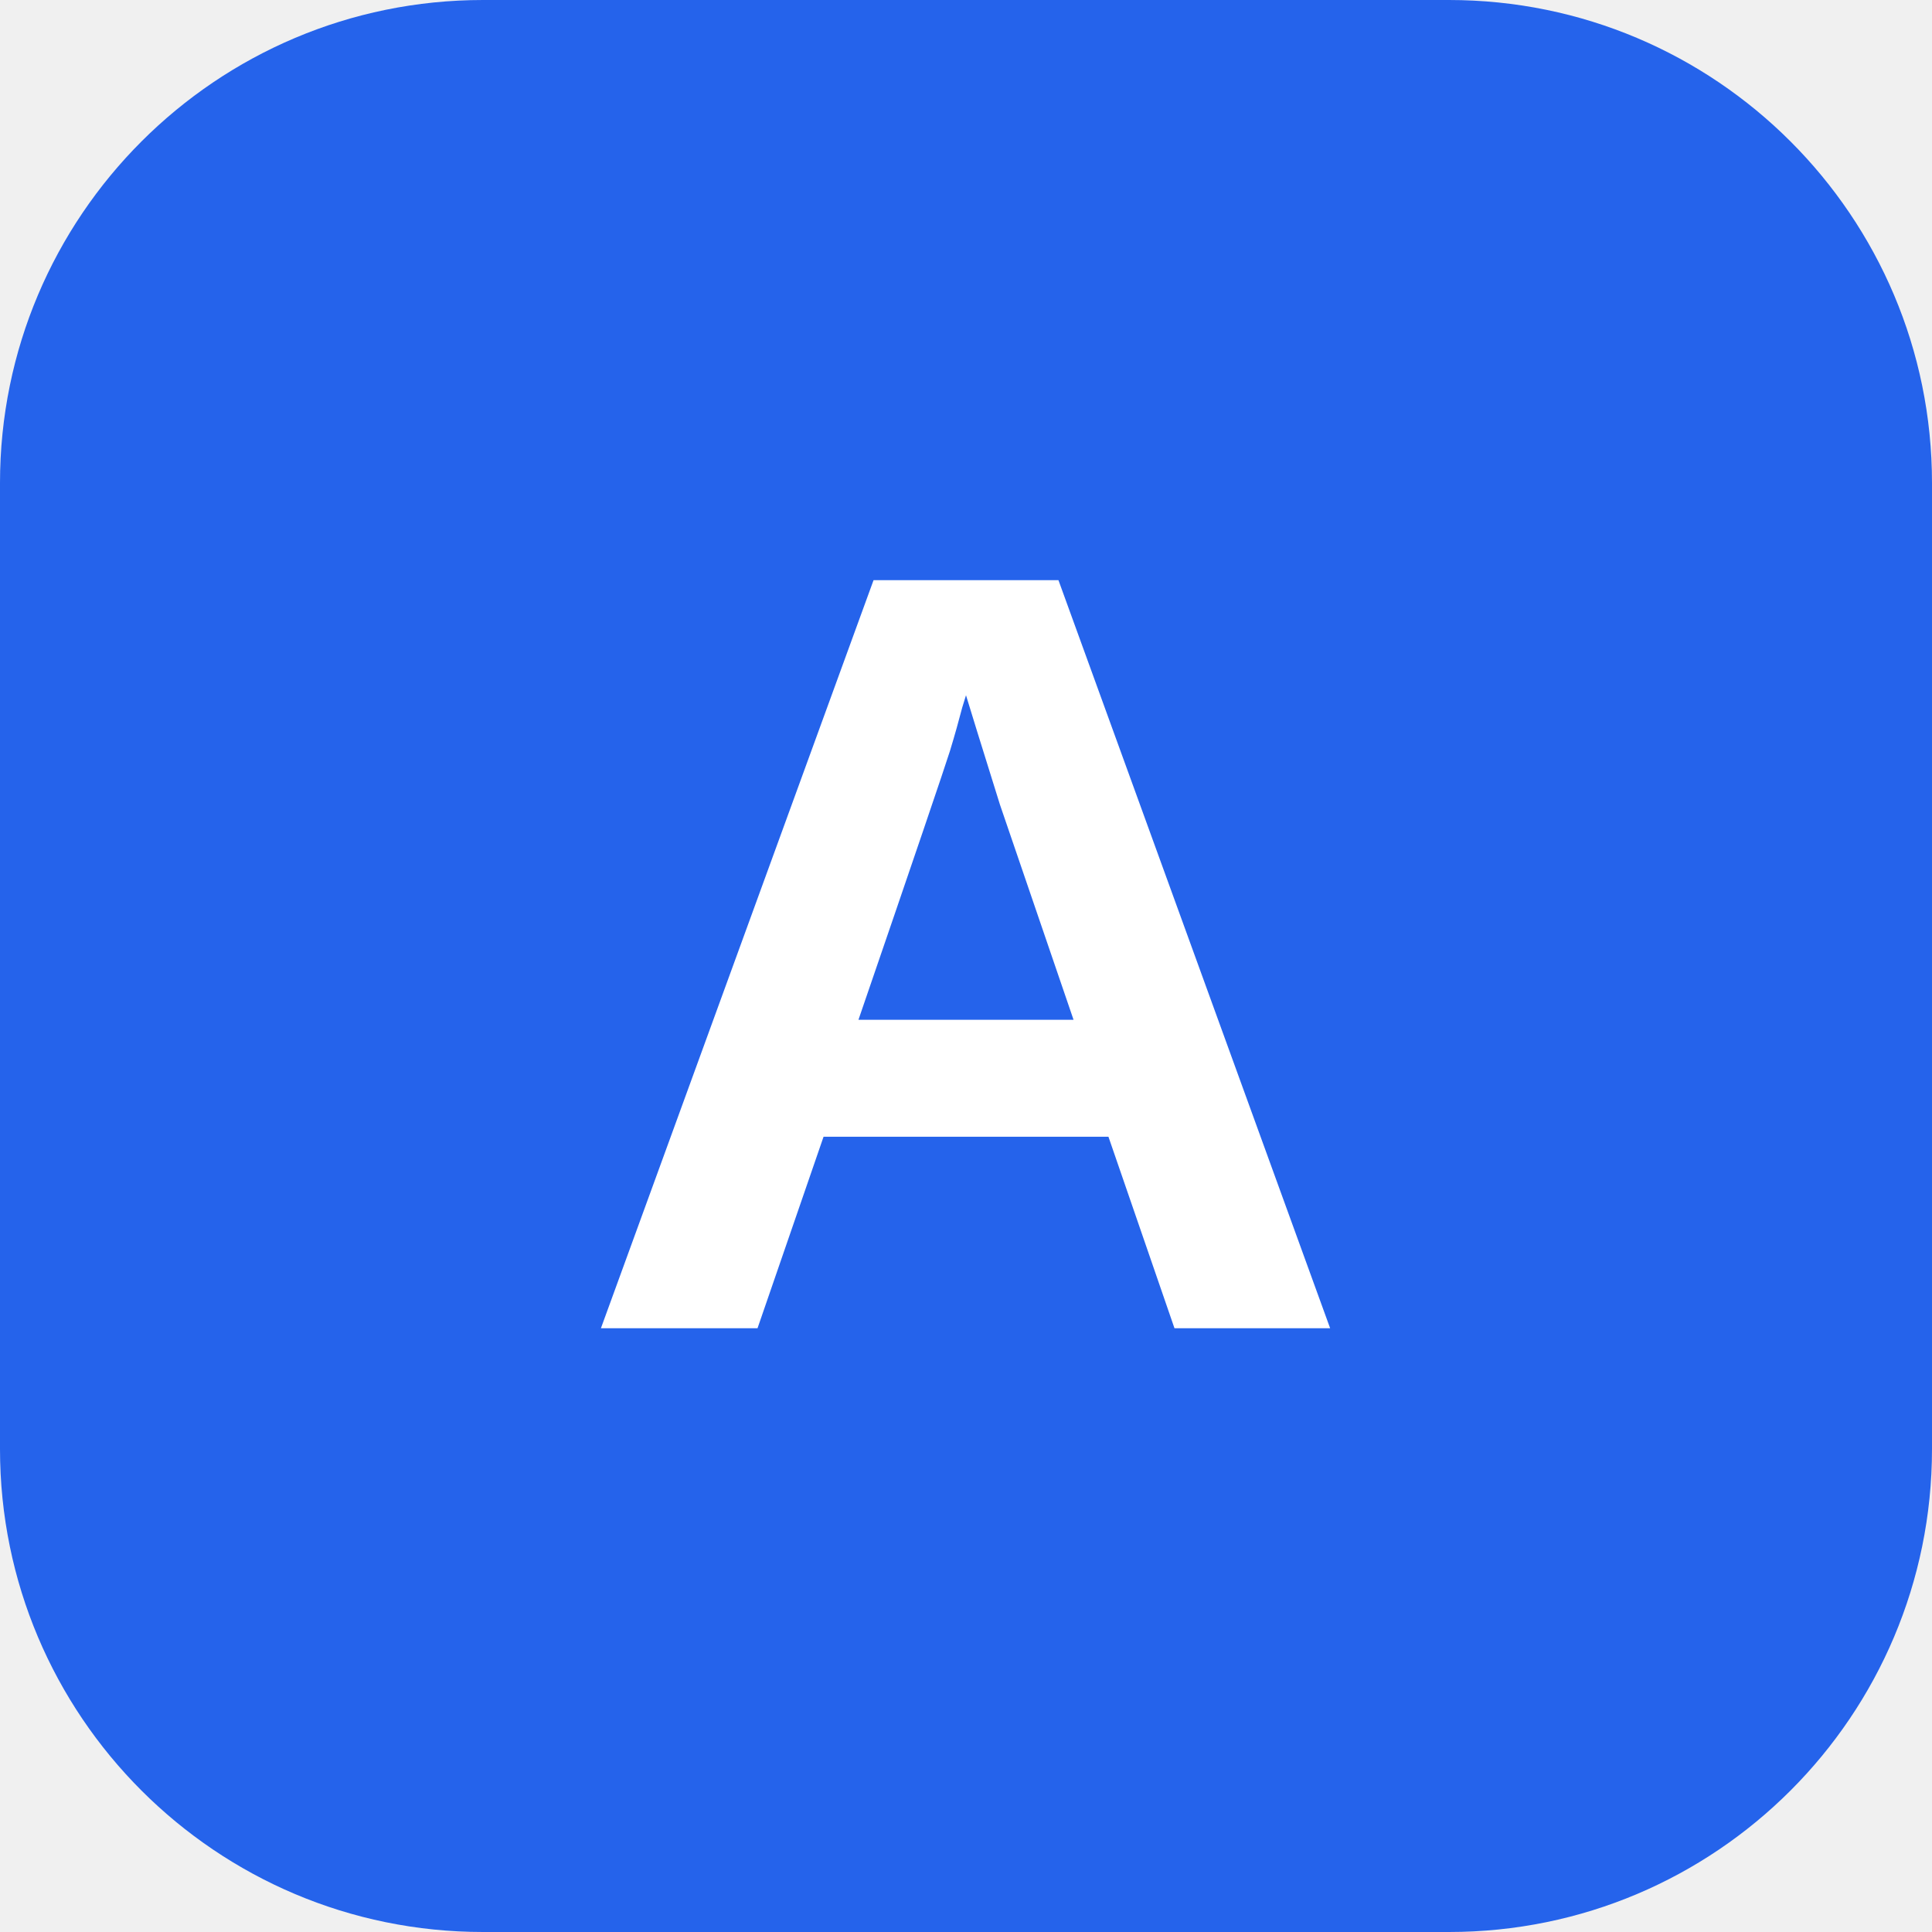
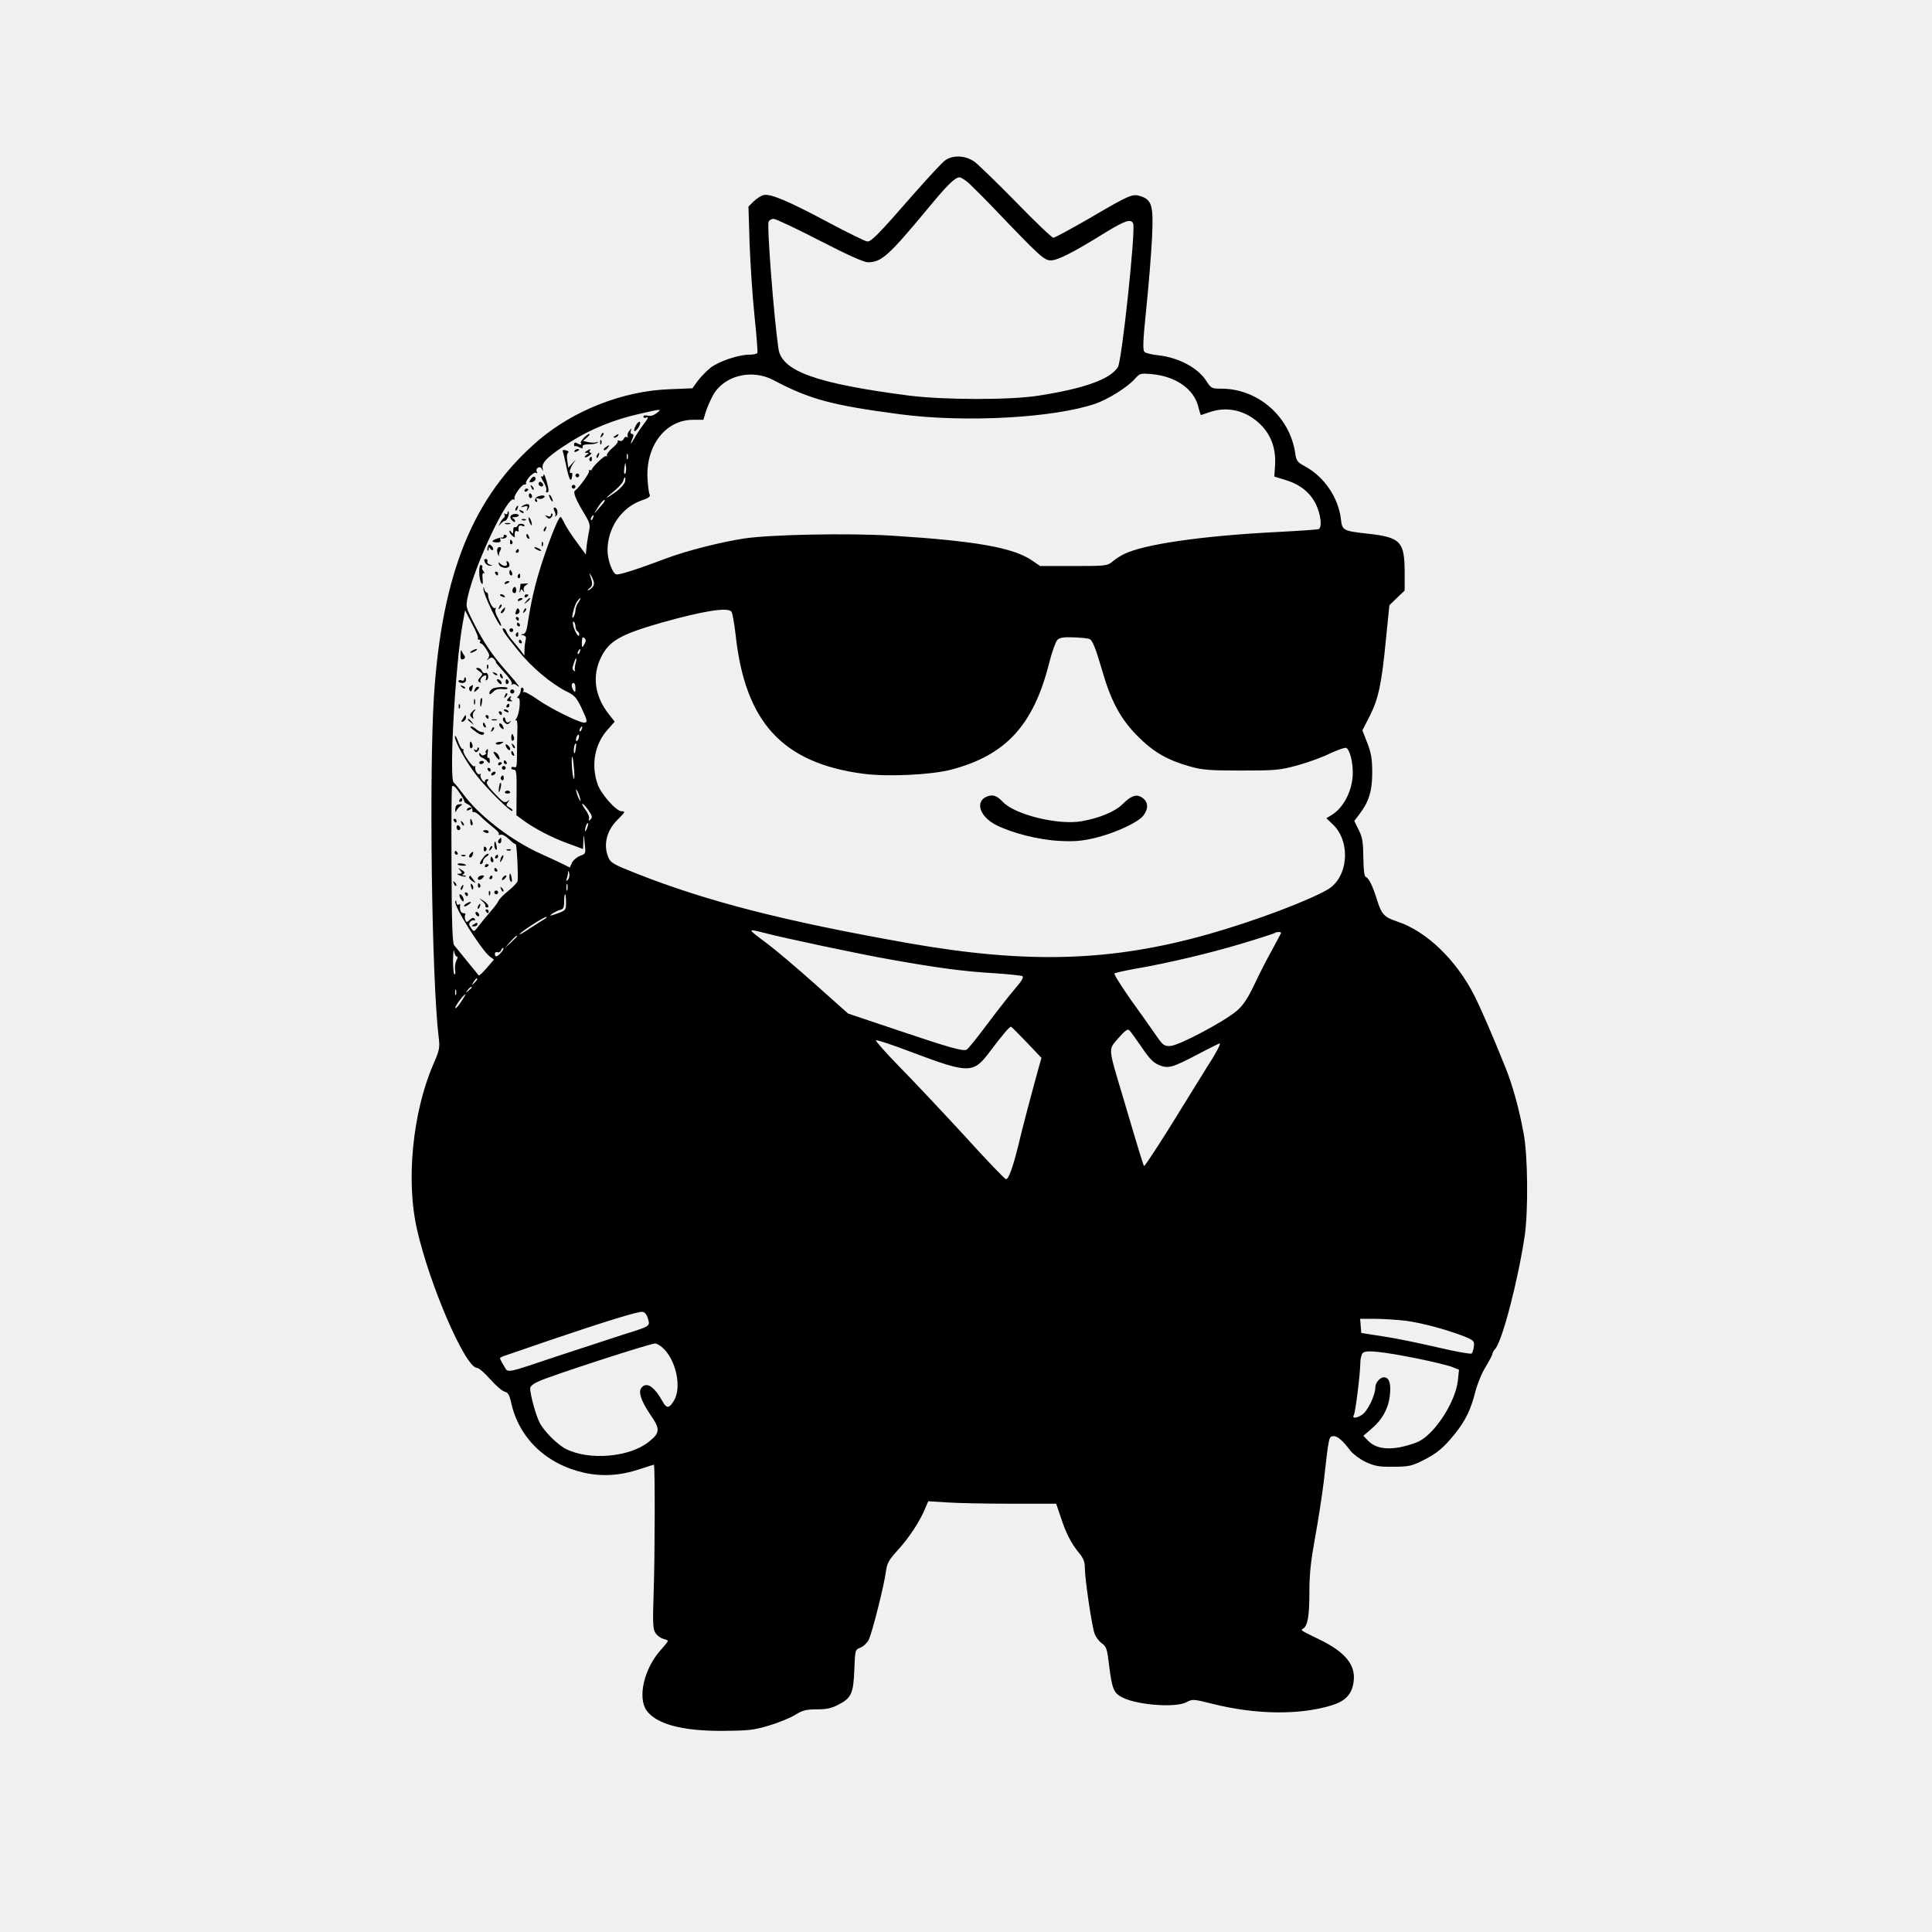
- <svg xmlns="http://www.w3.org/2000/svg" width="32" height="32" viewBox="0 0 32 32">
-   <rect width="32" height="32" rx="8" fill="#2563eb" />
-   <text x="16" y="22" font-family="Arial, sans-serif" font-size="18" font-weight="bold" fill="white" text-anchor="middle">A</text>
+ <svg xmlns="http://www.w3.org/2000/svg" version="1.0" width="1024pt" height="1024pt" viewBox="0 0 1024 1024" preserveAspectRatio="xMidYMid meet">
+   <g transform="translate(0,1024) scale(0.1,-0.1)" fill="#000000" stroke="none">
+     <path d="M5008 9389 c-15 -11 -89 -91 -165 -177 -183 -210 -224 -252 -245 -252 -10 0 -102 45 -205 100 -217 116 -311 155 -346 146 -13 -3 -36 -18 -52 -33 l-28 -28 6 -195 c4 -107 15 -280 26 -384 11 -104 18 -193 15 -197 -3 -5 -22 -9 -44 -9 -57 0 -162 -36 -205 -70 -21 -17 -51 -48 -67 -69 l-28 -39 -122 -5 c-246 -9 -507 -112 -693 -270 -346 -296 -512 -702 -555 -1357 -26 -414 -12 -1498 25 -1807 7 -57 5 -68 -30 -148 -108 -252 -144 -614 -85 -870 67 -297 257 -735 318 -735 10 0 41 -27 70 -60 29 -33 63 -62 76 -66 18 -4 26 -16 35 -58 42 -189 186 -327 388 -372 96 -21 192 -15 293 19 41 14 76 24 76 24 6 -7 5 -491 -1 -659 -6 -183 -5 -211 9 -233 9 -14 27 -27 41 -31 14 -3 25 -9 25 -11 0 -3 -16 -24 -36 -46 -90 -99 -126 -254 -77 -323 52 -72 188 -109 403 -108 137 1 165 4 245 28 50 15 112 40 138 56 41 25 59 30 116 30 50 0 78 6 111 23 72 36 83 60 88 185 4 108 5 109 32 119 16 6 35 24 44 41 18 35 82 288 92 365 6 43 15 59 66 115 58 64 115 151 143 220 l15 35 98 -6 c53 -4 206 -7 339 -7 l241 0 23 -68 c29 -88 54 -138 95 -189 27 -33 34 -50 34 -85 0 -55 36 -301 51 -345 6 -18 23 -42 38 -52 25 -18 29 -29 39 -114 16 -131 25 -152 75 -176 83 -39 280 -53 335 -23 33 17 36 17 140 -9 227 -57 459 -60 629 -8 74 23 108 58 117 123 14 89 -42 159 -180 226 -103 50 -102 49 -87 58 24 15 33 67 33 190 0 98 7 164 30 292 17 91 37 224 46 295 27 242 27 240 50 243 21 3 50 -22 93 -79 14 -17 50 -44 80 -58 48 -22 69 -26 146 -25 81 0 97 4 154 32 78 39 112 68 172 142 57 72 83 125 108 221 10 41 35 102 55 134 20 33 36 64 36 69 0 5 6 17 14 25 39 43 123 369 158 606 18 131 16 418 -6 535 -24 132 -59 260 -100 360 -67 166 -125 300 -161 372 -96 190 -255 343 -410 394 -68 23 -82 37 -105 110 -23 75 -45 121 -61 126 -8 3 -12 37 -13 103 -1 83 -5 108 -25 147 l-23 47 26 34 c51 67 69 123 69 221 0 73 -5 104 -26 158 l-26 67 40 78 c46 93 62 169 85 407 l18 178 40 39 41 39 0 103 c-1 156 -23 179 -192 198 -136 15 -139 17 -146 79 -14 113 -88 222 -188 277 -43 23 -48 29 -54 71 -29 195 -198 342 -392 342 -51 0 -54 2 -78 39 -44 71 -148 126 -256 138 -32 3 -65 11 -72 17 -11 9 -10 50 9 236 13 124 26 290 30 370 8 169 0 200 -60 220 -44 14 -55 10 -275 -119 -96 -55 -180 -101 -188 -101 -8 0 -96 84 -196 187 -100 102 -200 199 -221 215 -49 35 -116 38 -158 7z m125 -118 c18 -17 74 -72 123 -123 258 -270 278 -288 314 -288 36 0 117 41 288 147 104 64 138 75 148 48 14 -34 -60 -729 -81 -761 -41 -64 -177 -113 -420 -151 -151 -24 -500 -23 -685 0 -492 64 -676 129 -694 248 -24 165 -62 650 -52 674 3 8 15 15 26 15 12 0 122 -52 244 -115 150 -77 234 -115 256 -115 72 0 109 33 323 291 98 119 139 159 163 159 7 0 28 -13 47 -29z m-1033 -1046 c193 -102 309 -133 673 -181 343 -45 813 -19 1032 56 69 24 170 87 210 132 27 30 29 30 91 25 126 -12 222 -79 245 -172 6 -25 13 -45 14 -45 1 0 22 7 45 15 95 34 197 9 272 -66 57 -57 82 -131 76 -218 l-4 -57 56 -17 c78 -23 132 -65 164 -128 27 -56 35 -127 14 -134 -7 -2 -107 -9 -223 -15 -394 -20 -706 -65 -810 -118 -16 -8 -43 -25 -58 -38 -28 -23 -34 -24 -206 -24 l-178 0 -44 30 c-100 68 -299 103 -744 131 -229 14 -638 6 -780 -15 -124 -19 -303 -64 -415 -106 -162 -61 -251 -89 -265 -84 -20 8 -45 78 -45 127 0 118 73 226 179 264 39 13 50 21 44 33 -4 8 -9 45 -11 82 -10 175 95 312 240 313 l56 0 12 40 c7 22 24 62 38 88 57 106 206 144 322 82z m-620 -175 c-16 -12 -33 -17 -47 -13 -13 3 -23 1 -23 -6 0 -6 8 -7 17 -4 12 5 8 -5 -13 -32 -17 -22 -41 -58 -53 -80 -21 -37 -23 -34 -6 8 4 10 3 17 -5 17 -7 0 -10 7 -6 18 5 15 4 14 -9 -2 -8 -10 -12 -23 -8 -29 3 -6 1 -7 -4 -4 -6 4 -14 0 -17 -9 -4 -9 -13 -14 -22 -10 -8 3 -13 2 -10 -3 3 -4 -10 -21 -29 -36 -18 -16 -31 -33 -28 -38 3 -6 2 -7 -4 -4 -8 5 -73 -56 -77 -73 0 -3 -5 -3 -11 -2 -5 2 -7 0 -3 -4 7 -6 -52 -89 -75 -105 -11 -8 7 -51 49 -120 32 -54 34 -60 24 -105 -5 -27 -11 -63 -12 -81 l-3 -32 -47 64 c-26 35 -55 79 -65 99 -9 20 -19 36 -22 36 -10 0 -52 -102 -96 -235 -38 -116 -60 -209 -80 -342 -5 -30 -12 -43 -23 -44 -14 -1 -14 -2 1 -6 14 -4 17 -11 13 -26 -3 -12 -6 -35 -6 -52 l-1 -30 -18 25 c-11 14 -31 39 -45 55 -14 17 -29 38 -32 48 -3 9 -10 17 -15 17 -15 0 2 -26 78 -119 71 -88 173 -174 256 -216 42 -20 53 -33 78 -85 33 -70 35 -80 14 -80 -27 0 -184 78 -248 124 -35 25 -68 42 -72 38 -5 -4 -5 -2 -1 5 3 6 2 14 -4 18 -5 3 -10 -2 -10 -12 0 -11 -5 -24 -12 -31 -9 -9 -9 -12 0 -12 14 0 5 -88 -12 -109 -6 -8 -6 -12 -1 -9 6 4 9 -18 7 -60 -1 -37 -2 -96 -2 -131 0 -52 -2 -62 -15 -57 -8 3 -15 1 -15 -4 0 -6 7 -10 15 -10 12 0 14 -21 13 -120 l-1 -121 34 -25 c59 -44 154 -94 238 -124 l81 -30 2 43 c1 39 2 39 7 -13 6 -54 6 -55 -24 -66 -16 -6 -36 -22 -43 -36 l-12 -26 -38 19 c-20 10 -72 34 -114 53 -157 70 -331 204 -415 320 -21 28 -42 54 -48 58 -26 18 9 637 48 848 l12 65 37 -71 c21 -39 35 -74 31 -78 -3 -3 -1 -6 6 -6 7 0 9 -4 6 -10 -3 -5 -2 -10 3 -10 6 0 19 -14 30 -32 17 -26 18 -36 9 -48 -10 -13 -10 -13 4 -2 13 10 19 9 29 -3 7 -8 11 -15 8 -15 -2 0 17 -23 43 -52 27 -28 45 -56 42 -62 -3 -6 -3 -8 2 -4 4 4 14 3 22 -3 30 -25 9 4 -48 68 -78 88 -126 158 -179 263 -42 84 -42 84 -30 140 38 169 210 533 243 513 6 -3 7 -2 4 4 -8 12 40 79 54 75 5 -1 8 1 7 6 -5 15 41 64 53 56 8 -5 9 -3 4 6 -4 7 -2 16 6 21 9 5 17 3 22 -9 5 -12 6 -10 3 7 -6 31 32 66 149 140 107 67 224 115 358 146 125 29 128 29 97 5z m-153 -242 c-3 -7 -5 -2 -5 12 0 14 2 19 5 13 2 -7 2 -19 0 -25z m-14 -79 c-5 -5 -7 7 -4 29 5 34 6 35 9 8 2 -16 0 -32 -5 -37z m0 -41 c-3 -13 -24 -36 -46 -53 -60 -43 -70 -44 -16 -1 26 21 49 46 52 57 7 27 15 24 10 -3z m-124 -125 c-40 -47 -42 -49 -33 -33 23 40 40 60 48 60 5 0 -1 -12 -15 -27z m-46 -68 c-3 -9 -8 -14 -10 -11 -3 3 -2 9 2 15 9 16 15 13 8 -4z m1 -362 c-6 -9 -17 -19 -25 -21 -8 -2 -5 2 5 10 18 15 19 21 2 73 -4 11 1 5 11 -13 12 -24 14 -38 7 -49z m-78 -85 c-9 -12 -16 -32 -16 -43 0 -11 -5 -27 -10 -35 -16 -24 0 51 16 78 8 12 17 22 20 22 3 0 -2 -10 -10 -22z m811 -50 c5 -7 15 -62 22 -123 50 -463 248 -679 676 -736 129 -17 357 -6 464 21 291 76 438 235 521 563 15 60 35 116 44 125 12 12 32 16 83 14 37 -1 75 -5 85 -8 18 -5 33 -42 73 -179 45 -154 97 -249 184 -336 85 -86 159 -128 280 -162 65 -18 103 -21 271 -21 180 0 203 2 295 27 55 15 133 43 173 63 41 19 80 33 87 30 18 -7 35 -70 35 -132 0 -90 -47 -184 -111 -223 l-29 -18 35 -33 c96 -93 81 -280 -27 -344 -105 -61 -388 -168 -632 -237 -515 -146 -960 -159 -1591 -48 -656 116 -1064 220 -1444 370 -121 48 -135 56 -147 86 -27 65 -9 140 47 196 44 44 45 47 24 47 -29 0 -111 93 -128 145 -35 101 -15 211 53 287 l38 43 -29 37 c-77 96 -92 205 -44 303 43 88 102 122 322 185 220 62 351 83 370 58z m-827 -78 c0 -10 5 -22 10 -25 6 -3 10 -11 10 -18 0 -20 -20 7 -30 41 -5 20 -5 30 1 27 5 -4 9 -15 9 -25z m49 -91 c-13 -26 -16 -24 -15 10 1 22 4 27 13 19 9 -7 10 -16 2 -29z m-26 -44 c-3 -9 -8 -14 -10 -11 -3 3 -2 9 2 15 9 16 15 13 8 -4z m-23 -64 c-4 -16 -5 -33 -2 -37 4 -4 2 -4 -5 0 -7 4 -10 13 -8 21 3 8 7 22 10 30 9 28 14 15 5 -14z m0 -128 c0 -22 -2 -25 -10 -13 -13 20 -13 40 0 40 6 0 10 -12 10 -27z m33 -218 c-3 -9 -8 -14 -10 -11 -3 3 -2 9 2 15 9 16 15 13 8 -4z m-17 -51 c-4 -9 -9 -15 -11 -12 -3 3 -3 13 1 22 4 9 9 15 11 12 3 -3 3 -13 -1 -22z m-15 -56 c-3 -21 -6 -26 -9 -15 -3 17 3 47 11 47 2 0 1 -15 -2 -32z m-8 -108 c3 -38 1 -57 -3 -45 -8 19 -14 123 -6 114 2 -2 6 -33 9 -69z m-599 -135 c11 -16 19 -32 17 -34 -1 -2 8 -9 21 -15 13 -7 22 -20 22 -29 -1 -9 2 -14 7 -11 5 3 21 -8 36 -23 16 -16 45 -41 65 -57 21 -15 35 -32 32 -37 -3 -5 1 -6 9 -3 9 3 28 -8 45 -24 17 -17 33 -28 35 -26 6 6 15 -176 10 -197 -3 -8 -24 -31 -48 -50 -24 -19 -48 -43 -53 -54 -5 -11 -24 -36 -41 -55 -17 -19 -44 -52 -60 -73 -29 -38 -29 -38 -44 -16 -12 16 -13 24 -4 34 7 7 16 10 21 7 5 -3 6 0 2 7 -6 9 -12 8 -26 -4 -16 -15 -18 -15 -24 0 -3 9 -4 21 0 26 3 5 -2 9 -10 9 -14 0 -21 19 -17 43 1 5 -3 6 -9 2 -5 -3 -10 2 -11 12 0 11 -3 13 -6 5 -9 -23 135 -253 182 -291 l23 -17 -38 -44 c-21 -25 -40 -43 -43 -40 -2 3 -29 37 -61 75 -31 39 -62 77 -69 85 -9 11 -13 122 -14 424 -1 225 0 413 3 418 6 10 22 -6 48 -47z m630 -15 c5 -17 4 -20 -2 -10 -5 8 -13 26 -16 40 -5 17 -4 20 2 10 5 -8 13 -26 16 -40z m45 -65 c20 -29 22 -38 11 -48 -10 -9 -11 -9 -8 3 3 8 -5 30 -19 48 -13 17 -20 32 -16 32 4 0 19 -16 32 -35z m-8 -96 c-5 -13 -10 -19 -10 -12 -1 15 10 45 15 40 3 -2 0 -15 -5 -28z m-102 -273 c-9 -8 -10 -7 -5 7 3 10 7 26 7 35 1 9 4 6 6 -7 3 -13 -1 -28 -8 -35z m-2 -53 c-3 -10 -5 -4 -5 12 0 17 2 24 5 18 2 -7 2 -21 0 -30z m-7 -66 c0 -41 -1 -42 -47 -59 -39 -14 -44 -14 -28 -2 11 8 30 17 43 21 18 4 22 12 22 44 0 21 2 39 5 39 3 0 5 -19 5 -43z m-115 -89 c-11 -6 -46 -29 -79 -50 -32 -22 -55 -35 -52 -29 9 14 128 91 141 91 5 0 1 -6 -10 -12z m1164 -72 c101 -27 513 -114 656 -139 261 -47 402 -66 576 -76 69 -5 131 -11 138 -15 8 -5 -4 -26 -37 -64 -27 -31 -93 -115 -147 -187 -53 -71 -103 -134 -111 -138 -19 -11 -91 10 -379 107 l-250 84 -175 156 c-96 86 -209 181 -250 212 -113 84 -112 83 -21 60z m2741 0 c0 -2 -20 -40 -44 -84 -25 -44 -68 -127 -95 -185 -37 -78 -61 -114 -94 -143 -65 -57 -310 -187 -355 -188 -33 -1 -39 4 -80 64 -25 36 -85 121 -134 189 -48 69 -85 128 -81 132 5 3 53 14 108 24 170 29 395 82 571 135 93 28 170 53 173 56 5 5 31 6 31 0z m-4050 -19 c0 -2 -15 -16 -32 -33 l-33 -29 29 33 c28 30 36 37 36 29z m-319 -107 c6 0 5 -9 -2 -21 -6 -12 -9 -34 -7 -50 3 -15 1 -26 -4 -23 -4 3 -7 38 -7 77 1 40 4 60 6 45 2 -16 9 -28 14 -28z m234 20 c-21 -23 -32 -25 -32 -6 0 8 6 12 14 9 7 -3 16 2 19 11 4 9 9 14 12 11 3 -2 -3 -14 -13 -25z m-139 -158 c-17 -16 -18 -16 -5 5 7 12 15 20 18 17 3 -2 -3 -12 -13 -22z m-16 -26 c0 -2 -8 -10 -17 -17 -16 -13 -17 -12 -4 4 13 16 21 21 21 13z m-83 -38 c-3 -7 -5 -2 -5 12 0 14 2 19 5 13 2 -7 2 -19 0 -25z m26 -39 c-15 -23 -29 -37 -30 -32 -3 9 45 73 54 73 2 0 -9 -19 -24 -41z m3000 -215 l77 -81 -14 -49 c-41 -149 -87 -322 -109 -416 -29 -117 -51 -178 -65 -178 -6 0 -104 102 -218 228 -115 125 -269 289 -343 364 -74 76 -132 141 -128 144 3 4 84 -23 179 -59 316 -119 336 -119 425 0 68 90 105 134 112 131 4 -2 41 -39 84 -84z m607 -23 c42 -62 63 -84 93 -96 50 -20 70 -14 204 56 62 33 115 59 118 59 7 0 -21 -55 -61 -115 -17 -27 -76 -122 -130 -210 -100 -164 -204 -325 -210 -325 -3 0 -20 54 -112 365 -80 269 -79 249 -25 312 32 37 49 50 57 44 7 -6 36 -46 66 -90z m-2616 -1439 c12 -42 15 -40 -132 -86 -65 -21 -218 -71 -342 -112 -291 -97 -265 -93 -289 -53 -12 19 -21 37 -21 40 0 3 15 11 33 16 17 6 120 41 227 78 294 100 473 155 495 152 12 -1 23 -14 29 -35z m4014 -12 c87 -11 220 -47 312 -83 51 -21 55 -25 52 -52 -2 -17 -7 -34 -12 -39 -4 -4 -85 10 -182 33 -95 22 -225 49 -288 58 l-115 18 -3 38 -3 37 78 0 c43 0 115 -5 161 -10z m-3934 -145 c69 -64 100 -208 59 -277 -25 -43 -40 -45 -60 -8 -45 81 -85 108 -113 75 -18 -22 -3 -69 47 -143 53 -76 52 -96 -7 -143 -102 -83 -317 -101 -440 -39 -47 24 -117 94 -141 142 -19 37 -49 146 -49 180 0 11 18 25 48 38 70 31 580 197 613 199 9 1 28 -10 43 -24z m4001 -56 c83 -17 165 -37 184 -45 l34 -14 -6 -57 c-12 -111 -118 -278 -207 -323 -20 -10 -66 -24 -101 -31 -77 -14 -133 -2 -169 36 l-24 25 42 36 c60 51 93 112 99 184 6 61 -5 90 -33 90 -19 0 -44 -29 -44 -50 0 -45 -42 -132 -73 -150 -30 -19 -53 -18 -41 1 8 13 34 222 34 275 0 22 6 46 13 53 16 17 102 8 292 -30z" />
+     <path d="M3370 7985 c-18 -34 -7 -42 14 -11 8 14 12 27 7 30 -4 3 -14 -6 -21 -19z" />
+     <path d="M3186 7933 c-6 -14 -5 -15 5 -6 7 7 10 15 7 18 -3 3 -9 -2 -12 -12z" />
+     <path d="M3094 7919 c-10 -12 -18 -23 -16 -25 7 -12 0 -14 -16 -5 -14 8 -19 6 -19 -5 0 -7 2 -12 5 -9 3 2 13 0 23 -6 15 -7 19 -7 17 3 -2 9 9 13 34 13 20 0 40 4 45 9 4 5 3 6 -3 3 -7 -4 -26 -4 -43 -1 l-31 7 21 18 c12 11 18 19 12 19 -5 0 -18 -9 -29 -21z" />
+     <path d="M3260 7930 c-9 -6 -10 -10 -3 -10 6 0 15 5 18 10 8 12 4 12 -15 0z" />
+     <path d="M3181 7894 c0 -11 3 -14 6 -6 3 7 2 16 -1 19 -3 4 -6 -2 -5 -13z" />
+     <path d="M3210 7870 c-8 -5 -12 -12 -9 -15 4 -3 12 1 19 10 14 17 11 19 -10 5z" />
+     <path d="M2983 7847 c3 -7 10 -39 17 -72 16 -77 26 -96 32 -62 3 15 1 24 -3 21 -15 -9 -10 20 7 46 l16 25 -20 -22 -20 -22 -5 37 c-4 21 -2 39 4 43 6 3 1 9 -11 12 -14 4 -20 2 -17 -6z" />
+     <path d="M3045 7850 c-3 -6 1 -7 9 -4 18 7 21 14 7 14 -6 0 -13 -4 -16 -10z" />
+     <path d="M3110 7850 c-13 -9 -13 -10 0 -10 13 0 13 -1 0 -10 -8 -5 -12 -11 -10 -14 3 -2 14 2 24 10 11 8 14 14 7 14 -7 0 -9 5 -6 10 8 12 4 12 -15 0z" />
+     <path d="M3165 7829 c-4 -6 -5 -12 -2 -15 2 -3 7 2 10 11 7 17 1 20 -8 4z" />
+     <path d="M3125 7811 c-3 -5 -2 -12 3 -15 5 -3 9 1 9 9 0 17 -3 19 -12 6z" />
+     <path d="M2881 7722 c-1 -7 -6 -10 -11 -7 -6 3 -1 -10 11 -29 11 -19 18 -40 14 -46 -3 -5 -1 -10 5 -10 8 0 9 11 4 33 -9 41 -23 76 -23 59z" />
+     <path d="M3050 7720 c0 -5 5 -10 10 -10 6 0 10 5 10 10 0 6 -4 10 -10 10 -5 0 -10 -4 -10 -10z" />
+     <path d="M2813 7700 c-10 -15 -9 -18 4 -16 19 3 29 21 16 29 -5 3 -14 -3 -20 -13z" />
+     <path d="M2856 7682 c-3 -6 -1 -14 5 -17 15 -10 25 3 12 16 -7 7 -13 7 -17 1z" />
+     <path d="M2816 7657 c3 -10 9 -15 12 -12 3 3 0 11 -7 18 -10 9 -11 8 -5 -6z" />
+     <path d="M3030 7660 c0 -5 5 -10 10 -10 6 0 10 5 10 10 0 6 -4 10 -10 10 -5 0 -10 -4 -10 -10z" />
+     <path d="M2780 7639 c0 -5 5 -7 10 -4 6 3 10 8 10 11 0 2 -4 4 -10 4 -5 0 -10 -5 -10 -11z" />
+     <path d="M2803 7615 c0 -8 4 -15 9 -15 4 0 8 4 8 9 0 6 -4 12 -8 15 -5 3 -9 -1 -9 -9z" />
+     <path d="M2852 7609 c-19 -7 -23 -29 -6 -29 3 0 2 5 -2 12 -5 7 -2 9 8 6 8 -4 21 -3 27 2 20 12 -1 19 -27 9z" />
+     <path d="M2910 7615 c0 -5 5 -17 10 -25 5 -8 10 -10 10 -5 0 6 -5 17 -10 25 -5 8 -10 11 -10 5z" />
+     <path d="M2770 7559 c-12 -8 -10 -9 7 -4 19 5 22 3 17 -12 -5 -14 -4 -15 4 -3 19 25 0 38 -28 19z" />
+     <path d="M2735 7549 c-4 -6 -5 -12 -2 -15 2 -3 7 2 10 11 7 17 1 20 -8 4z" />
+     <path d="M2939 7531 c6 -10 7 -22 3 -27 -4 -5 -1 -4 6 2 13 11 6 44 -9 44 -6 0 -6 -8 0 -19z" />
+     <path d="M2757 7529 c7 -7 15 -10 18 -7 3 3 -2 9 -12 12 -14 6 -15 5 -6 -5z" />
+     <path d="M2690 7521 c0 -7 -5 -9 -12 -5 -6 4 -8 3 -4 -4 3 -6 2 -13 -4 -17 -5 -3 -15 -16 -20 -28 -10 -20 -10 -20 3 -4 8 9 19 17 24 17 11 0 26 41 18 49 -3 2 -5 -1 -5 -8z" />
+     <path d="M2706 7504 c-3 -7 2 -18 10 -24 9 -8 14 -9 14 -2 0 6 -6 13 -12 15 -7 3 -3 6 10 6 27 1 30 17 2 17 -11 0 -22 -6 -24 -12z" />
+     <path d="M2920 7511 c0 -8 -7 -11 -17 -6 -15 5 -16 4 -5 -6 9 -10 15 -10 24 -1 6 6 9 15 5 19 -4 3 -7 1 -7 -6z" />
+     <path d="M2801 7495 c1 -19 18 -51 18 -35 0 8 -4 22 -9 30 -5 8 -9 11 -9 5z" />
+     <path d="M2768 7483 c7 -3 16 -2 19 1 4 3 -2 6 -13 5 -11 0 -14 -3 -6 -6z" />
+     <path d="M2678 7463 c6 -2 18 -2 25 0 6 3 1 5 -13 5 -14 0 -19 -2 -12 -5z" />
+     <path d="M2744 7455 c-4 -8 -10 -12 -15 -9 -5 3 -9 -5 -9 -18 0 -18 -2 -20 -10 -8 -5 8 -10 10 -10 4 0 -6 7 -17 16 -24 8 -8 14 -9 13 -4 -4 21 2 35 11 29 6 -4 10 -3 9 2 -4 22 2 32 16 27 8 -4 15 -4 15 -1 0 13 -31 15 -36 2z" />
+     <path d="M2885 7439 c-4 -6 -5 -12 -2 -15 2 -3 7 2 10 11 7 17 1 20 -8 4z" />
+     <path d="M2670 7401 c0 -6 -3 -11 -7 -10 -13 2 -53 -13 -53 -20 0 -3 11 -6 24 -6 16 0 22 4 18 14 -3 8 -1 12 4 8 6 -3 16 -2 23 2 9 6 10 11 2 15 -6 4 -11 2 -11 -3z" />
+     <path d="M2790 7401 c0 -6 4 -13 10 -16 6 -3 7 1 4 9 -7 18 -14 21 -14 7z" />
+     <path d="M2703 7365 c0 -8 4 -12 9 -9 5 3 6 10 3 15 -9 13 -12 11 -12 -6z" />
+     <path d="M2871 7354 c0 -11 3 -14 6 -6 3 7 2 16 -1 19 -3 4 -6 -2 -5 -13z" />
+     <path d="M2586 7343 c-4 -9 -4 -18 -1 -21 3 -3 5 1 5 9 0 12 2 12 9 0 5 -7 11 -9 14 -5 3 5 -1 14 -8 21 -10 10 -15 9 -19 -4z" />
+     <path d="M2635 7320 c1 -11 4 -22 8 -25 4 -3 5 -2 2 1 -2 4 0 15 6 25 7 14 6 19 -4 19 -8 0 -13 -9 -12 -20z" />
+     <path d="M2840 7330 c8 -5 20 -10 25 -10 6 0 3 5 -5 10 -8 5 -19 10 -25 10 -5 0 -3 -5 5 -10z" />
+     <path d="M2735 7320 c-3 -5 -1 -10 4 -10 6 0 11 5 11 10 0 6 -2 10 -4 10 -3 0 -8 -4 -11 -10z" />
+     <path d="M2571 7258 c5 -10 17 -17 27 -17 15 1 15 2 -1 6 -10 3 -16 10 -14 17 3 7 -1 13 -8 13 -10 0 -11 -5 -4 -19z" />
+     <path d="M2686 7256 c7 -19 -17 -21 -35 -3 -10 10 -11 9 -6 -5 9 -22 55 -24 55 -4 0 8 -4 18 -10 21 -6 3 -7 -1 -4 -9z" />
+     <path d="M2540 7208 c0 -24 5 -50 11 -58 8 -11 9 -6 7 22 -3 23 0 34 7 30 5 -3 4 1 -2 10 -7 8 -10 17 -7 20 3 3 1 9 -5 13 -7 4 -11 -9 -11 -37z" />
+     <path d="M2700 7205 c0 -8 4 -15 10 -15 5 0 7 7 4 15 -4 8 -8 15 -10 15 -2 0 -4 -7 -4 -15z" />
+     <path d="M2625 7200 c3 -5 8 -10 11 -10 2 0 4 5 4 10 0 6 -5 10 -11 10 -5 0 -7 -4 -4 -10z" />
+     <path d="M2745 7191 c-3 -5 -2 -12 3 -15 5 -3 9 1 9 9 0 17 -3 19 -12 6z" />
+     <path d="M2675 7150 c-3 -6 1 -7 9 -4 18 7 21 14 7 14 -6 0 -13 -4 -16 -10z" />
+     <path d="M2759 7145 c0 0 -2 -13 -4 -30 -2 -16 -1 -21 2 -11 4 15 7 16 15 5 8 -11 9 -10 4 3 -3 11 2 21 12 27 15 9 14 10 -5 8 -13 -1 -23 -1 -24 -2z" />
+     <path d="M2562 7120 c-2 -26 85 -207 94 -197 3 2 -5 21 -16 40 -12 20 -18 42 -14 48 4 7 3 9 -3 6 -11 -7 -36 43 -36 69 0 8 -4 14 -8 14 -4 0 -10 8 -12 18 -3 12 -5 12 -5 2z" />
+     <path d="M2717 7116 c-3 -8 0 -16 6 -19 7 -3 13 3 13 14 0 22 -12 25 -19 5z" />
+     <path d="M2650 7086 c0 -2 7 -7 16 -10 8 -3 12 -2 9 4 -6 10 -25 14 -25 6z" />
+     <path d="M2780 7079 c0 -5 5 -7 10 -4 6 3 10 8 10 11 0 2 -4 4 -10 4 -5 0 -10 -5 -10 -11z" />
+     <path d="M2745 7060 c-3 -6 1 -7 9 -4 18 7 21 14 7 14 -6 0 -13 -4 -16 -10z" />
+     <path d="M2789 7053 c-13 -16 -12 -17 4 -4 16 13 21 21 13 21 -2 0 -10 -8 -17 -17z" />
+     <path d="M2646 7023 c-6 -14 -5 -15 5 -6 7 7 10 15 7 18 -3 3 -9 -2 -12 -12z" />
+     <path d="M2660 7005 c-7 -9 -8 -15 -2 -15 5 0 12 7 16 15 3 8 4 15 2 15 -2 0 -9 -7 -16 -15z" />
+     <path d="M2736 7004 c-8 -20 -4 -25 11 -16 7 4 9 13 4 21 -6 10 -10 9 -15 -5z" />
+     <path d="M2776 7003 c-6 -14 -5 -15 5 -6 7 7 10 15 7 18 -3 3 -9 -2 -12 -12z" />
+     <path d="M2735 6960 c3 -5 8 -10 11 -10 2 0 4 5 4 10 0 6 -5 10 -11 10 -5 0 -7 -4 -4 -10z" />
+     <path d="M2740 6930 c0 -5 5 -10 11 -10 5 0 7 5 4 10 -3 6 -8 10 -11 10 -2 0 -4 -4 -4 -10z" />
+     <path d="M2700 6900 c0 -5 5 -10 10 -10 6 0 10 5 10 10 0 6 -4 10 -10 10 -5 0 -10 -4 -10 -10z" />
+     <path d="M2735 6881 c-3 -5 -2 -12 3 -15 5 -3 9 1 9 9 0 17 -3 19 -12 6z" />
+     <path d="M2750 6840 c0 -5 5 -10 11 -10 5 0 7 5 4 10 -3 6 -8 10 -11 10 -2 0 -4 -4 -4 -10z" />
+     <path d="M2441 6773 c-1 -25 2 -31 14 -27 10 4 12 10 7 18 -5 6 -12 18 -15 26 -3 8 -6 1 -6 -17z" />
+     <path d="M2500 6790 c-8 -5 -10 -10 -5 -10 6 0 17 5 25 10 8 5 11 10 5 10 -5 0 -17 -5 -25 -10z" />
+     <path d="M2581 6704 c0 -11 3 -14 6 -6 3 7 2 16 -1 19 -3 4 -6 -2 -5 -13z" />
+     <path d="M2538 6684 c22 -15 22 -17 7 -34 -13 -14 -14 -20 -3 -26 7 -4 10 -4 6 1 -9 9 9 35 24 35 6 0 7 -7 4 -16 -3 -8 -2 -12 3 -9 15 8 9 44 -6 38 -7 -3 -16 2 -19 11 -3 9 -13 16 -22 16 -12 0 -11 -4 6 -16z" />
+     <path d="M2617 6669 c7 -7 15 -10 18 -7 3 3 -2 9 -12 12 -14 6 -15 5 -6 -5z" />
+     <path d="M2650 6661 c0 -6 4 -13 10 -16 6 -3 7 1 4 9 -7 18 -14 21 -14 7z" />
+     <path d="M2460 6639 c0 -6 -7 -9 -15 -5 -8 3 -15 1 -15 -4 0 -6 9 -10 20 -10 11 0 20 7 20 15 0 8 -2 15 -5 15 -3 0 -5 -5 -5 -11z" />
+     <path d="M2640 6625 c7 -9 15 -13 17 -11 7 7 -7 26 -19 26 -6 0 -6 -6 2 -15z" />
+     <path d="M2680 6624 c0 -8 5 -12 10 -9 6 4 8 11 5 16 -9 14 -15 11 -15 -7z" />
+     <path d="M2447 6599 c7 -7 15 -10 18 -7 3 3 -2 9 -12 12 -14 6 -15 5 -6 -5z" />
+     <path d="M2493 6602 c-7 -4 -9 -13 -4 -21 6 -9 10 -7 14 8 3 12 4 21 4 21 -1 0 -7 -4 -14 -8z" />
+     <path d="M2516 6584 c-5 -14 -4 -15 9 -4 17 14 19 20 6 20 -5 0 -12 -7 -15 -16z" />
+     <path d="M2618 6593 c-9 -2 -19 -11 -22 -19 -7 -18 2 -18 21 2 10 10 27 14 45 12 15 -3 28 -1 28 4 0 8 -42 9 -72 1z" />
+     <path d="M2706 6581 c-4 -5 -2 -12 3 -15 5 -4 12 -2 15 3 4 5 2 12 -3 15 -5 4 -12 2 -15 -3z" />
+     <path d="M2676 6553 c-6 -14 -5 -15 5 -6 7 7 10 15 7 18 -3 3 -9 -2 -12 -12z" />
+     <path d="M2692 6537 c-8 -10 -6 -13 11 -14 12 0 16 1 9 4 -6 3 -10 9 -6 14 8 14 -2 11 -14 -4z" />
+     <path d="M2512 6520 c0 -14 2 -19 5 -12 2 6 2 18 0 25 -3 6 -5 1 -5 -13z" />
+     <path d="M2549 6538 c-5 -9 -5 -48 -1 -43 6 6 11 45 5 45 -2 0 -4 -1 -4 -2z" />
+     <path d="M2431 6494 c0 -11 3 -14 6 -6 3 7 2 16 -1 19 -3 4 -6 -2 -5 -13z" />
+     <path d="M2685 6500 c-3 -5 -1 -10 4 -10 6 0 11 5 11 10 0 6 -2 10 -4 10 -3 0 -8 -4 -11 -10z" />
+     <path d="M2500 6465 c-11 -13 -11 -18 0 -28 10 -10 12 -9 7 4 -3 9 0 22 6 28 6 6 8 11 5 11 -3 0 -11 -7 -18 -15z" />
+     <path d="M2670 6476 c0 -2 7 -7 16 -10 8 -3 12 -2 9 4 -6 10 -25 14 -25 6z" />
+     <path d="M2645 6460 c3 -5 8 -10 11 -10 2 0 4 5 4 10 0 6 -5 10 -11 10 -5 0 -7 -4 -4 -10z" />
+     <path d="M2453 6430 c-11 -16 -10 -18 2 -14 8 4 15 12 15 20 0 19 -3 18 -17 -6z" />
+     <path d="M2575 6440 c3 -5 8 -10 11 -10 2 0 4 5 4 10 0 6 -5 10 -11 10 -5 0 -7 -4 -4 -10z" />
+     <path d="M2667 6434 c-4 -7 0 -17 9 -25 12 -10 17 -10 27 2 7 8 8 11 3 7 -16 -12 -24 -9 -28 10 -2 11 -6 13 -11 6z" />
+     <path d="M2480 6426 c0 -2 8 -10 18 -17 15 -13 16 -12 3 4 -13 16 -21 21 -21 13z" />
+     <path d="M2608 6423 c6 -2 18 -2 25 0 6 3 1 5 -13 5 -14 0 -19 -2 -12 -5z" />
+     <path d="M2560 6401 c0 -6 4 -13 10 -16 6 -3 7 1 4 9 -7 18 -14 21 -14 7z" />
+     <path d="M2647 6404 c-3 -5 1 -15 9 -22 16 -14 18 -5 5 17 -5 7 -11 9 -14 5z" />
+     <path d="M2505 6374 c36 -28 53 -35 60 -24 3 5 -1 10 -10 10 -9 0 -23 7 -31 15 -9 8 -21 15 -27 15 -7 0 -3 -8 8 -16z" />
+     <path d="M2606 6373 c-6 -14 -5 -15 5 -6 7 7 10 15 7 18 -3 3 -9 -2 -12 -12z" />
+     <path d="M2411 6336 c-1 -26 60 -136 114 -205 55 -71 182 -197 191 -189 3 4 -4 12 -16 18 -18 10 -19 14 -8 28 11 15 11 15 -3 5 -13 -11 -24 -5 -67 41 -38 40 -48 56 -39 65 8 8 8 11 -1 11 -7 0 -12 -5 -12 -12 0 -6 -6 -3 -14 7 -8 11 -12 24 -9 29 4 5 1 6 -4 3 -11 -7 -28 20 -24 38 2 6 -1 7 -4 3 -9 -9 -66 73 -59 84 3 4 1 8 -5 8 -5 0 -16 19 -24 43 -9 23 -16 33 -16 23z" />
+     <path d="M2710 6329 c0 -11 4 -18 10 -14 5 3 7 12 3 20 -7 21 -13 19 -13 -6z" />
+     <path d="M2490 6289 c0 -11 4 -18 10 -14 5 3 7 12 3 20 -7 21 -13 19 -13 -6z" />
+     <path d="M2629 6297 c5 -5 17 -5 28 2 16 9 15 10 -9 9 -16 -2 -24 -6 -19 -11z" />
+     <path d="M2680 6293 c0 -15 18 -35 23 -27 3 5 -1 15 -9 22 -8 7 -14 9 -14 5z" />
+     <path d="M2716 6287 c3 -10 9 -15 12 -12 3 3 0 11 -7 18 -10 9 -11 8 -5 -6z" />
+     <path d="M2530 6271 c0 -7 -5 -9 -12 -5 -7 5 -8 3 -3 -5 5 -9 10 -10 18 -2 6 6 8 14 4 18 -4 3 -7 1 -7 -6z" />
+     <path d="M2575 6260 c-3 -5 -3 -10 2 -10 4 0 1 -4 -7 -10 -9 -6 -17 -5 -22 3 -6 9 -8 9 -8 -1 0 -7 8 -16 18 -19 9 -4 22 -13 27 -21 9 -11 11 -9 11 7 0 11 -4 17 -8 14 -5 -2 -7 7 -4 21 5 27 2 33 -9 16z" />
+     <path d="M2626 6234 c18 -26 28 -27 18 -1 -3 8 -12 18 -20 21 -11 4 -11 0 2 -20z" />
+     <path d="M2710 6251 c0 -6 4 -13 10 -16 6 -3 7 1 4 9 -7 18 -14 21 -14 7z" />
+     <path d="M2540 6198 c0 -4 4 -8 9 -8 6 0 12 4 15 8 3 5 -1 9 -9 9 -8 0 -15 -4 -15 -9z" />
+     <path d="M2670 6200 c0 -5 5 -10 11 -10 5 0 7 5 4 10 -3 6 -8 10 -11 10 -2 0 -4 -4 -4 -10z" />
+     <path d="M2640 6189 c0 -5 5 -7 10 -4 6 3 10 8 10 11 0 2 -4 4 -10 4 -5 0 -10 -5 -10 -11z" />
+     <path d="M2660 6170 c0 -5 5 -10 10 -10 6 0 10 5 10 10 0 6 -4 10 -10 10 -5 0 -10 -4 -10 -10z" />
+     <path d="M2585 6160 c3 -5 8 -10 11 -10 2 0 4 5 4 10 0 6 -5 10 -11 10 -5 0 -7 -4 -4 -10z" />
+     <path d="M2605 6140 c-3 -5 -2 -10 4 -10 5 0 13 5 16 10 3 6 2 10 -4 10 -5 0 -13 -4 -16 -10z" />
+     <path d="M2655 6121 c-3 -5 -1 -12 5 -16 5 -3 10 1 10 9 0 18 -6 21 -15 7z" />
+     <path d="M2649 6088 c-5 -19 -8 -50 -4 -46 7 7 15 48 9 48 -2 0 -4 -1 -5 -2z" />
+     <path d="M2676 6042 c-2 -4 4 -8 14 -8 10 0 16 4 14 8 -3 4 -9 8 -14 8 -5 0 -11 -4 -14 -8z" />
+     <path d="M5233 6019 c-67 -25 -42 -107 47 -152 86 -43 223 -78 335 -84 81 -4 117 -1 190 16 106 26 225 81 254 117 32 41 27 79 -13 101 -26 14 -54 3 -96 -39 -40 -40 -125 -75 -219 -91 -124 -21 -351 35 -415 102 -32 34 -53 41 -83 30z" />
+     <path d="M2435 6000 c-3 -5 -1 -10 4 -10 6 0 11 5 11 10 0 6 -2 10 -4 10 -3 0 -8 -4 -11 -10z" />
+     <path d="M2413 5951 c-1 -15 1 -19 4 -11 4 8 13 20 22 27 14 10 14 12 -4 10 -15 -1 -21 -8 -22 -26z" />
+     <path d="M2475 5950 c-3 -6 1 -7 9 -4 18 7 21 14 7 14 -6 0 -13 -4 -16 -10z" />
+     <path d="M2405 5890 c3 -5 8 -10 11 -10 2 0 4 5 4 10 0 6 -5 10 -11 10 -5 0 -7 -4 -4 -10z" />
+     <path d="M2493 5881 c0 -11 5 -18 9 -15 4 3 5 11 1 19 -7 21 -12 19 -10 -4z" />
+     <path d="M2446 5877 c3 -10 9 -15 12 -12 3 3 0 11 -7 18 -10 9 -11 8 -5 -6z" />
+     <path d="M2420 5856 c0 -9 5 -16 10 -16 6 0 10 4 10 9 0 6 -4 13 -10 16 -5 3 -10 -1 -10 -9z" />
+     <path d="M2560 5836 c0 -2 7 -6 15 -10 8 -3 15 -1 15 4 0 6 -7 10 -15 10 -8 0 -15 -2 -15 -4z" />
+     <path d="M2647 5793 c-10 -9 -9 -23 1 -23 5 0 9 7 9 15 0 17 -1 18 -10 8z" />
+     <path d="M2620 5761 c0 -11 4 -22 9 -25 4 -3 6 6 3 19 -5 30 -12 33 -12 6z" />
+     <path d="M2564 5740 c0 -13 4 -16 10 -10 7 7 7 13 0 20 -6 6 -10 3 -10 -10z" />
+     <path d="M2596 5743 c-6 -14 -5 -15 5 -6 7 7 10 15 7 18 -3 3 -9 -2 -12 -12z" />
+     <path d="M2688 5733 c7 -3 16 -2 19 1 4 3 -2 6 -13 5 -11 0 -14 -3 -6 -6z" />
+     <path d="M2410 5720 c0 -5 5 -10 11 -10 5 0 7 5 4 10 -3 6 -8 10 -11 10 -2 0 -4 -4 -4 -10z" />
+     <path d="M2493 5715 c-7 -8 -9 -16 -4 -19 5 -3 12 1 15 10 8 22 4 25 -11 9z" />
+     <path d="M2568 5703 c-23 -28 -30 -43 -19 -43 6 0 11 7 11 15 0 7 8 18 17 24 10 5 15 12 12 15 -3 4 -13 -2 -21 -11z" />
+     <path d="M2448 5703 c7 -3 16 -2 19 1 4 3 -2 6 -13 5 -11 0 -14 -3 -6 -6z" />
+     <path d="M2625 5700 c-3 -5 -1 -10 4 -10 6 0 11 5 11 10 0 6 -2 10 -4 10 -3 0 -8 -4 -11 -10z" />
+     <path d="M2656 5695 c-9 -26 -7 -32 5 -12 6 10 9 21 6 23 -2 3 -7 -2 -11 -11z" />
+     <path d="M2600 5685 c0 -8 4 -15 10 -15 5 0 7 7 4 15 -4 8 -8 15 -10 15 -2 0 -4 -7 -4 -15z" />
+     <path d="M2426 5661 c-3 -4 6 -8 20 -9 13 -1 24 0 24 2 0 7 -40 14 -44 7z" />
+     <path d="M2570 5649 c0 -5 5 -7 10 -4 6 3 10 8 10 11 0 2 -4 4 -10 4 -5 0 -10 -5 -10 -11z" />
+     <path d="M2439 5627 c12 -15 11 -17 -5 -18 -15 0 -14 -2 5 -10 13 -5 26 -7 29 -4 3 3 -1 5 -9 5 -10 0 -11 2 -2 8 9 5 6 12 -10 21 -20 13 -21 13 -8 -2z" />
+     <path d="M2620 5630 c0 -5 5 -10 11 -10 5 0 7 5 4 10 -3 6 -8 10 -11 10 -2 0 -4 -4 -4 -10z" />
+     <path d="M2700 5591 c0 -11 4 -22 9 -25 4 -3 6 6 3 19 -5 30 -12 33 -12 6z" />
+     <path d="M2487 5593 c-3 -5 4 -15 16 -23 21 -12 21 -12 7 6 -8 10 -15 20 -16 22 -1 2 -4 -1 -7 -5z" />
+     <path d="M2535 5591 c-9 -16 9 -20 23 -5 10 12 10 14 -2 14 -8 0 -17 -4 -21 -9z" />
+     <path d="M2595 5590 c-3 -5 -1 -10 4 -10 6 0 11 5 11 10 0 6 -2 10 -4 10 -3 0 -8 -4 -11 -10z" />
+     <path d="M2665 5589 c-11 -16 -1 -19 13 -3 7 8 8 14 3 14 -5 0 -13 -5 -16 -11z" />
+     <path d="M2406 5557 c3 -10 9 -15 12 -12 3 3 0 11 -7 18 -10 9 -11 8 -5 -6z" />
+     <path d="M2497 5539 c4 -13 8 -18 11 -10 2 7 -1 18 -6 23 -8 8 -9 4 -5 -13z" />
+     <path d="M2533 5545 c0 -8 4 -12 9 -9 5 3 6 10 3 15 -9 13 -12 11 -12 -6z" />
+     <path d="M2445 5539 c-4 -6 -5 -12 -2 -15 2 -3 7 2 10 11 7 17 1 20 -8 4z" />
+     <path d="M2656 5527 c3 -10 9 -15 12 -12 3 3 0 11 -7 18 -10 9 -11 8 -5 -6z" />
+     <path d="M2591 5504 c0 -11 3 -14 6 -6 3 7 2 16 -1 19 -3 4 -6 -2 -5 -13z" />
+     <path d="M2620 5510 c0 -5 5 -10 10 -10 6 0 10 5 10 10 0 6 -4 10 -10 10 -5 0 -10 -4 -10 -10z" />
+     <path d="M2465 5500 c3 -5 8 -10 11 -10 2 0 4 5 4 10 0 6 -5 10 -11 10 -5 0 -7 -4 -4 -10z" />
+     <path d="M2440 5479 c7 -11 14 -19 16 -16 7 7 -7 37 -17 37 -6 0 -5 -9 1 -21z" />
+     <path d="M2555 5465 c11 -9 19 -21 18 -26 -2 -5 2 -9 8 -9 17 0 5 22 -22 38 -23 14 -23 14 -4 -3z" />
+     <path d="M2470 5450 c-8 -5 -12 -11 -10 -14 3 -2 14 2 24 10 22 15 10 19 -14 4z" />
+     <path d="M2535 5439 c-4 -6 -5 -12 -2 -15 2 -3 7 2 10 11 7 17 1 20 -8 4z" />
+     <path d="M2575 5410 c3 -5 8 -10 11 -10 2 0 4 5 4 10 0 6 -5 10 -11 10 -5 0 -7 -4 -4 -10z" />
+     <path d="M2520 5401 c0 -5 5 -13 10 -16 6 -3 10 -2 10 4 0 5 -4 13 -10 16 -5 3 -10 2 -10 -4z" />
+     <path d="M2510 5340 c-13 -8 -12 -10 3 -10 9 0 17 5 17 10 0 12 -1 12 -20 0z" />
+   </g>
</svg>
